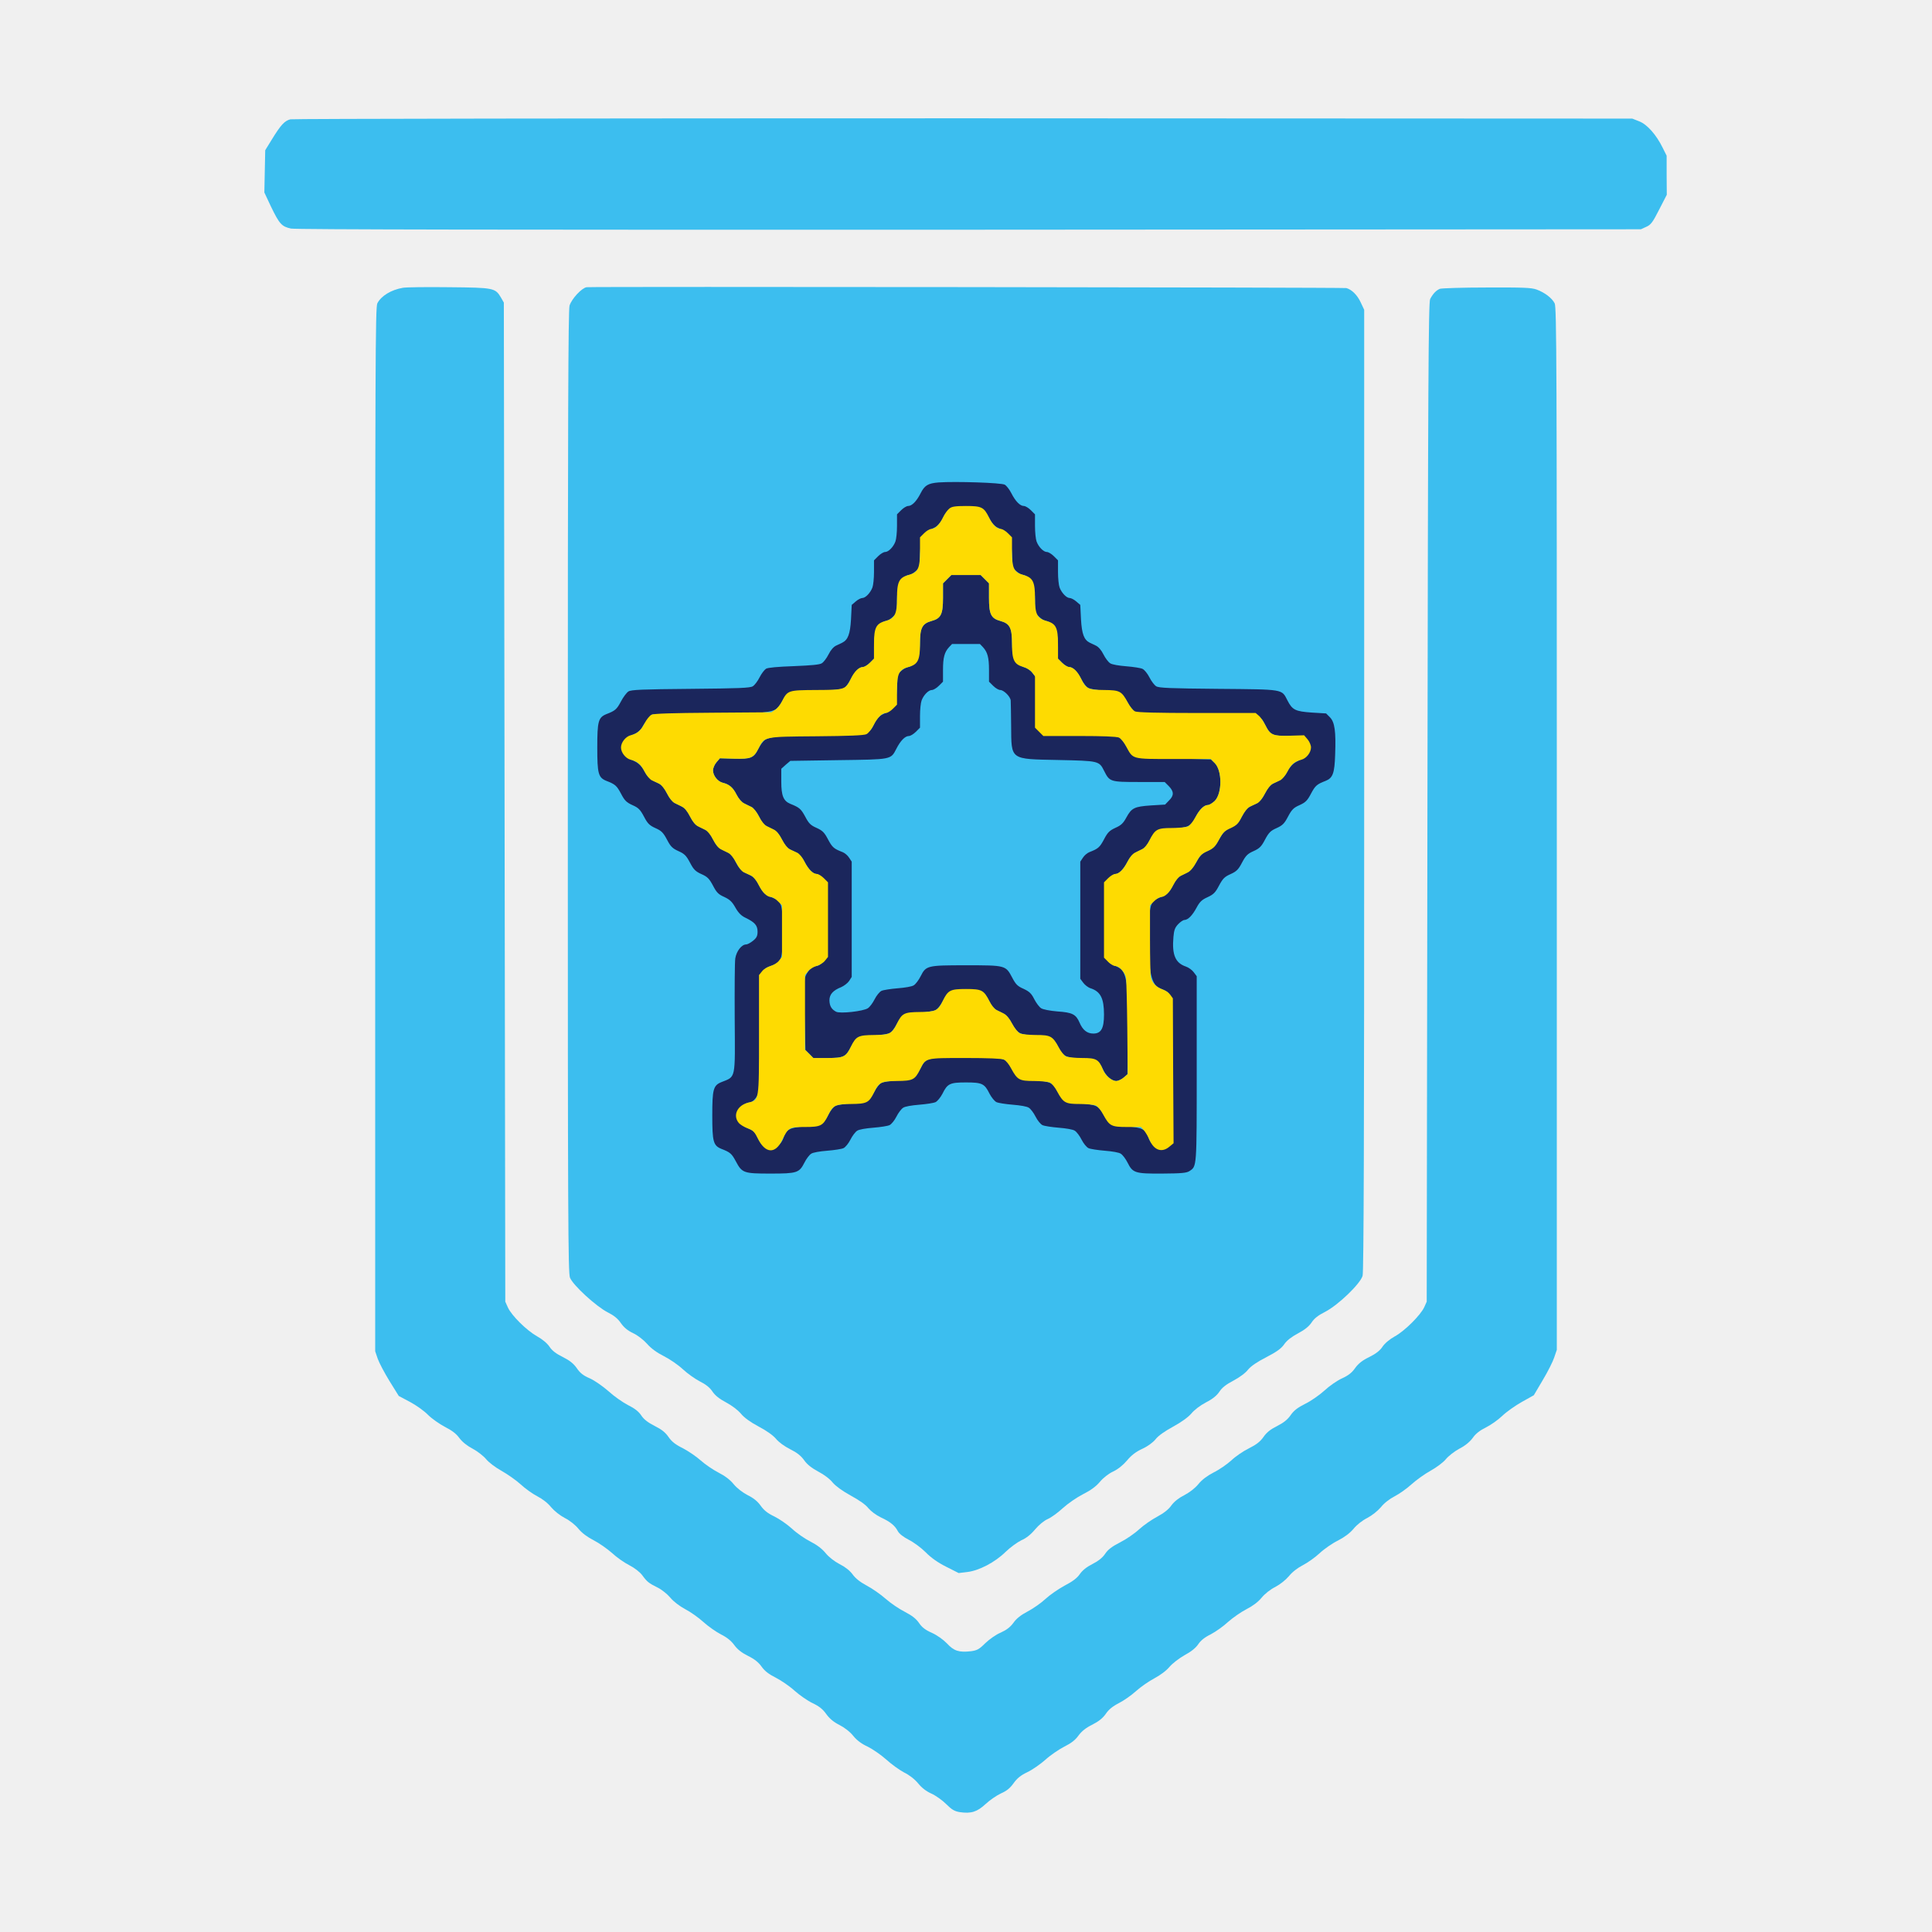
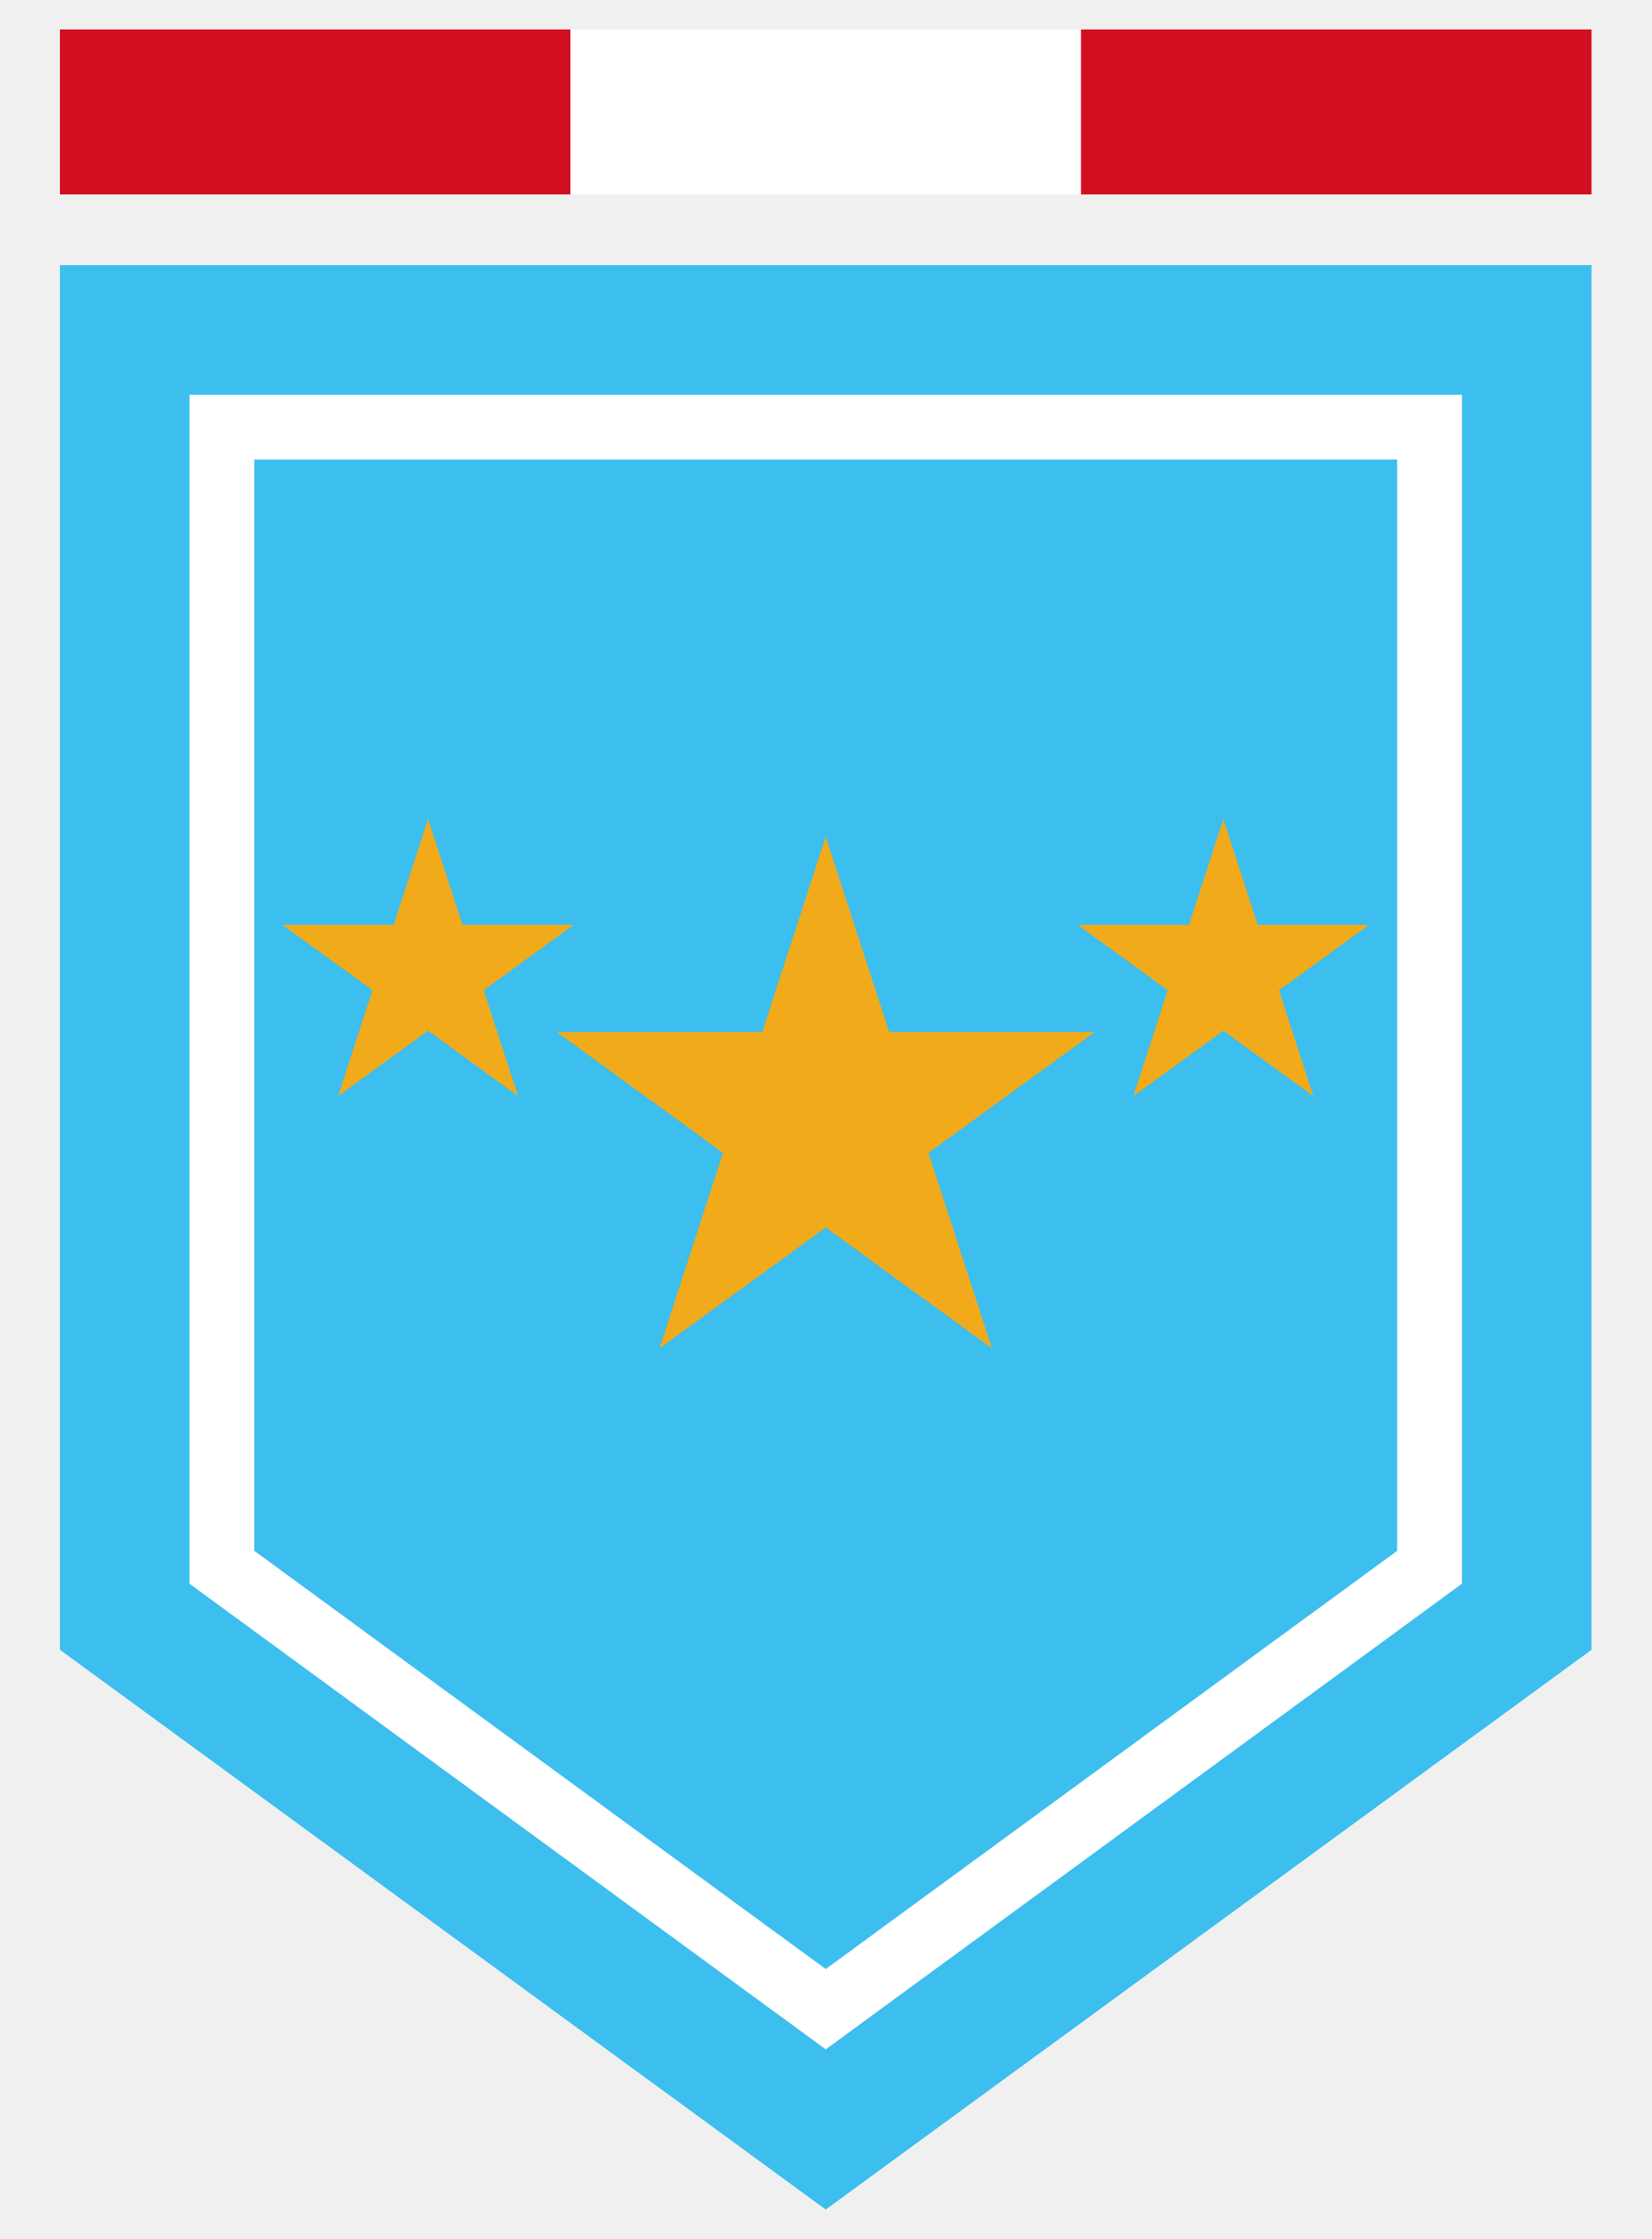
- <svg xmlns="http://www.w3.org/2000/svg" viewBox="0 0 1344 1344" width="1344" height="1344">
-   <g id="celeste" transform="translate(0,1344) scale(0.1,-0.1)" fill="#3CBEEF">
-     <path d="M2020 12610 c-40 -10 -67 -39 -130 -142 l-45 -73 -3 -147 -3 -147 46 -98 c59 -122 75 -139 139 -153 35 -7 1474 -9 4721 -8 l4670 3 37 17 c32 14 45 31 90 120 l53 103 -1 136 0 136 -27 54 c-45 92 -109 164 -164 185 l-48 19 -4650 2 c-2557 0 -4666 -3 -4685 -7z" />
-     <path d="M2803 11438 c-82 -14 -151 -56 -178 -108 -14 -26 -15 -436 -15 -3660 l0 -3630 18 -53 c10 -28 47 -98 82 -155 l64 -103 79 -42 c43 -23 99 -63 125 -90 26 -26 79 -63 117 -83 49 -25 79 -48 100 -77 20 -27 53 -54 93 -75 34 -18 76 -51 94 -73 19 -23 64 -57 107 -81 41 -23 101 -65 133 -94 31 -29 83 -66 116 -83 35 -18 73 -47 96 -76 23 -27 61 -57 95 -75 34 -17 72 -47 95 -75 25 -30 61 -57 106 -80 37 -19 94 -59 127 -88 32 -30 86 -68 120 -85 37 -19 73 -47 90 -69 35 -48 46 -56 108 -87 28 -14 67 -45 88 -70 22 -27 64 -59 105 -81 37 -19 94 -60 127 -90 33 -30 88 -68 121 -85 42 -21 71 -45 92 -74 22 -30 51 -53 95 -75 45 -22 74 -45 95 -75 22 -31 51 -53 99 -77 37 -19 96 -59 131 -91 35 -31 91 -70 125 -86 46 -22 71 -42 95 -76 23 -32 52 -56 92 -76 35 -18 73 -47 96 -76 25 -31 59 -56 101 -75 34 -17 92 -57 128 -89 36 -33 92 -73 124 -90 37 -18 74 -47 98 -76 25 -31 56 -55 92 -71 29 -13 76 -46 103 -73 39 -39 58 -50 94 -56 80 -12 122 2 180 56 29 27 77 60 107 74 39 17 63 36 88 71 25 35 50 55 96 77 34 16 90 55 125 86 35 32 94 72 131 91 48 24 77 46 99 77 22 30 51 54 96 76 45 23 73 45 94 75 20 30 48 53 91 75 34 17 88 55 120 84 32 29 90 69 128 89 41 22 83 53 105 80 21 24 66 59 105 81 45 24 77 50 94 75 17 26 45 49 88 70 34 18 88 56 120 86 33 29 90 69 127 88 45 23 81 50 106 80 23 28 61 58 95 75 34 18 72 48 95 75 23 29 61 58 96 76 33 17 86 54 118 84 32 30 90 70 129 89 46 24 82 51 107 81 23 28 61 58 95 75 34 18 72 48 95 75 23 29 61 58 96 76 33 17 85 54 118 84 32 29 92 72 132 94 43 24 88 58 106 80 18 22 60 55 94 73 41 21 73 48 93 75 20 29 49 52 92 73 34 17 85 53 113 80 29 28 90 71 136 97 l84 47 62 105 c35 58 71 130 80 158 l18 53 0 3625 c0 3218 -1 3629 -15 3655 -19 37 -69 75 -126 96 -37 13 -93 15 -347 14 -166 0 -313 -5 -325 -9 -25 -10 -48 -33 -68 -71 -12 -21 -15 -573 -19 -3500 l-5 -3475 -17 -38 c-26 -56 -134 -164 -204 -203 -38 -21 -71 -49 -87 -73 -17 -26 -45 -48 -91 -71 -48 -23 -76 -45 -99 -77 -23 -33 -48 -52 -92 -72 -33 -15 -88 -53 -121 -84 -34 -31 -94 -73 -133 -92 -54 -27 -80 -47 -103 -80 -22 -32 -50 -53 -95 -76 -46 -23 -72 -44 -94 -76 -23 -32 -48 -52 -102 -79 -39 -19 -94 -57 -122 -84 -29 -26 -83 -64 -122 -83 -46 -24 -82 -51 -107 -82 -23 -28 -61 -57 -97 -76 -38 -19 -70 -44 -90 -71 -20 -29 -53 -54 -99 -79 -38 -20 -94 -59 -126 -88 -31 -29 -91 -70 -133 -91 -55 -28 -84 -50 -103 -79 -18 -27 -47 -50 -88 -71 -40 -20 -70 -44 -88 -70 -19 -28 -51 -52 -107 -81 -44 -24 -103 -65 -132 -92 -29 -27 -84 -66 -122 -86 -48 -25 -80 -50 -101 -80 -22 -30 -48 -50 -88 -68 -32 -13 -80 -47 -108 -74 -43 -43 -57 -50 -101 -56 -82 -9 -117 2 -165 54 -26 27 -68 57 -105 74 -46 20 -70 39 -90 69 -20 29 -48 51 -98 77 -38 19 -99 60 -134 91 -35 31 -94 72 -132 92 -45 24 -78 50 -98 78 -20 27 -52 52 -90 71 -36 19 -74 48 -97 76 -25 31 -61 58 -106 81 -38 19 -96 59 -129 90 -33 30 -88 68 -123 85 -46 22 -71 42 -94 74 -21 30 -50 54 -91 74 -36 19 -74 48 -97 76 -25 31 -61 58 -106 81 -37 19 -93 57 -123 84 -30 27 -86 65 -124 85 -51 25 -78 46 -100 78 -22 32 -48 53 -96 77 -47 24 -75 45 -93 72 -18 28 -46 50 -94 74 -37 19 -98 62 -135 96 -39 34 -94 73 -129 89 -47 20 -69 38 -92 72 -23 32 -49 53 -97 77 -47 23 -75 45 -92 71 -16 24 -49 52 -87 73 -73 41 -178 145 -203 201 l-18 40 -5 3475 -5 3475 -20 35 c-40 67 -48 69 -362 72 -155 2 -299 0 -320 -4z" />
-     <path d="M4081 11442 c-34 -5 -104 -80 -119 -128 -9 -32 -12 -768 -12 -3382 0 -2990 2 -3346 15 -3380 21 -53 182 -200 262 -241 44 -22 71 -44 92 -75 22 -31 47 -52 85 -70 32 -15 72 -46 98 -75 28 -32 68 -61 116 -85 40 -20 100 -61 132 -91 32 -30 86 -68 119 -85 42 -21 69 -43 87 -70 19 -28 48 -51 95 -76 41 -22 82 -53 103 -78 23 -28 64 -58 124 -90 57 -30 101 -62 121 -86 18 -22 57 -51 97 -71 48 -24 76 -46 98 -77 21 -30 52 -54 98 -79 39 -20 82 -52 101 -77 23 -26 67 -58 127 -91 57 -31 103 -63 121 -87 18 -21 53 -48 87 -64 65 -30 98 -57 118 -96 9 -17 38 -40 75 -59 34 -17 87 -56 118 -87 37 -38 85 -72 143 -101 l87 -44 58 7 c82 9 194 67 268 140 33 32 83 68 110 81 33 14 66 40 95 75 27 32 62 61 89 73 24 10 71 45 105 76 34 31 96 74 139 96 54 27 91 54 118 86 23 28 60 57 92 72 34 16 69 44 97 77 30 36 62 61 106 81 39 18 75 45 93 67 18 24 64 56 121 87 60 33 104 65 127 91 20 25 62 57 102 78 47 24 76 48 94 75 18 28 48 51 98 77 41 22 84 53 101 76 21 25 63 54 128 87 73 38 103 60 124 90 18 26 50 51 95 75 47 25 76 48 95 76 18 28 46 50 94 74 91 47 245 195 261 251 8 29 11 974 11 3380 l0 3340 -24 51 c-24 52 -63 90 -100 100 -23 5 -5246 11 -5285 6z" />
-   </g>
-   <g id="navy" transform="translate(0,1344) scale(0.1,-0.1)" fill="#1B265C">
-     <path d="M6530 10084 c-74 -6 -98 -20 -126 -76 -28 -55 -60 -88 -87 -88 -10 0 -32 -13 -48 -29 l-29 -29 0 -81 c0 -44 -5 -92 -11 -108 -14 -38 -48 -73 -72 -73 -10 0 -32 -13 -48 -29 l-29 -29 0 -81 c0 -44 -5 -92 -11 -108 -14 -37 -48 -73 -70 -73 -10 0 -31 -11 -46 -24 l-28 -24 -5 -101 c-6 -102 -21 -142 -61 -162 -7 -3 -27 -13 -42 -20 -18 -8 -39 -32 -53 -61 -13 -26 -34 -54 -47 -62 -15 -10 -73 -15 -194 -20 -112 -4 -180 -10 -194 -18 -11 -7 -32 -34 -45 -60 -13 -26 -34 -54 -47 -62 -18 -12 -98 -15 -432 -18 -339 -3 -414 -6 -433 -18 -13 -8 -37 -40 -53 -71 -29 -54 -39 -63 -101 -87 -56 -23 -63 -50 -63 -232 0 -182 7 -209 63 -232 62 -24 72 -33 102 -89 25 -48 38 -61 80 -80 41 -18 54 -31 80 -80 25 -48 38 -61 80 -80 41 -18 54 -31 80 -80 25 -48 38 -61 80 -80 41 -18 54 -31 80 -80 25 -48 38 -61 80 -80 41 -18 54 -31 80 -80 25 -48 38 -61 79 -79 38 -18 54 -33 77 -74 21 -37 41 -57 71 -71 64 -31 83 -53 83 -96 0 -29 -6 -43 -31 -63 -17 -14 -39 -26 -48 -26 -32 0 -68 -47 -76 -97 -4 -25 -5 -213 -4 -417 3 -432 9 -403 -93 -444 -56 -23 -63 -50 -63 -232 0 -182 7 -209 63 -232 62 -24 72 -33 101 -87 43 -81 54 -85 241 -85 184 0 200 5 236 76 13 26 34 54 47 62 12 9 61 17 112 21 50 4 101 12 113 18 13 6 35 33 48 59 13 26 34 54 47 62 12 9 61 17 112 21 50 4 101 12 113 18 13 6 35 33 48 59 13 26 34 54 47 62 12 9 61 17 112 21 50 4 101 12 113 18 13 6 35 33 48 58 35 71 52 79 164 79 112 0 129 -8 164 -79 13 -25 35 -52 48 -58 12 -6 64 -14 113 -18 51 -4 100 -12 112 -21 13 -8 34 -36 47 -62 13 -26 35 -53 48 -59 12 -6 64 -14 113 -18 51 -4 100 -12 112 -21 13 -8 34 -36 47 -62 13 -26 35 -53 48 -59 12 -6 64 -14 113 -18 51 -4 100 -12 112 -21 13 -8 34 -36 47 -62 36 -72 52 -77 241 -76 135 1 168 4 189 17 52 35 51 15 51 709 l0 647 -21 28 c-11 15 -36 33 -54 39 -74 25 -98 82 -87 206 4 48 11 66 33 89 15 16 35 29 43 29 26 1 56 32 85 86 22 41 37 55 77 73 41 19 54 32 79 80 26 49 39 62 80 80 42 19 55 32 80 80 26 49 39 62 80 80 42 19 55 32 80 80 26 49 39 62 80 80 42 19 55 32 80 80 26 49 39 62 80 80 42 19 55 32 80 80 30 56 40 65 102 89 50 20 62 53 66 183 6 162 -3 225 -36 259 l-27 27 -99 6 c-115 8 -136 18 -170 85 -41 79 -20 76 -481 80 -334 3 -414 6 -432 18 -13 8 -34 36 -47 62 -13 26 -35 53 -48 59 -12 6 -63 14 -113 18 -51 4 -100 12 -112 21 -13 8 -34 36 -47 62 -14 29 -35 53 -53 61 -15 7 -35 17 -42 20 -40 20 -55 60 -61 162 l-5 101 -28 24 c-15 13 -36 24 -46 24 -22 0 -56 36 -70 73 -6 16 -11 64 -11 108 l0 81 -29 29 c-16 16 -38 29 -48 29 -24 0 -58 35 -72 73 -6 16 -11 64 -11 108 l0 81 -29 29 c-16 16 -38 29 -48 29 -27 0 -59 33 -87 88 -13 26 -34 53 -46 60 -22 14 -343 24 -460 16z m308 -190 c12 -8 33 -37 46 -63 14 -28 36 -52 53 -60 15 -7 35 -17 42 -20 40 -20 55 -60 61 -162 l5 -101 28 -24 c15 -13 36 -24 46 -24 22 0 56 -36 70 -73 6 -16 11 -64 11 -108 l0 -81 29 -29 c16 -16 38 -29 48 -29 24 0 58 -35 72 -73 6 -16 11 -64 11 -108 l0 -81 29 -29 c16 -16 38 -29 48 -29 27 0 59 -33 87 -88 13 -26 35 -53 48 -59 12 -6 64 -14 113 -18 50 -3 100 -13 112 -20 12 -8 33 -36 48 -63 14 -26 36 -54 48 -62 18 -12 98 -15 432 -18 457 -4 439 -1 476 -75 35 -69 50 -77 162 -77 l98 0 24 -25 c32 -31 34 -84 4 -111 -12 -10 -40 -28 -62 -39 -30 -14 -50 -34 -71 -71 -23 -41 -39 -56 -77 -74 -41 -18 -54 -31 -79 -79 -26 -49 -39 -62 -80 -80 -42 -19 -55 -32 -80 -80 -26 -48 -39 -62 -79 -79 -39 -18 -53 -33 -80 -81 -27 -48 -42 -62 -80 -80 -39 -17 -53 -32 -80 -80 -28 -48 -42 -62 -82 -80 -41 -19 -54 -32 -79 -80 -30 -56 -40 -65 -102 -89 -54 -22 -63 -51 -66 -227 -6 -258 13 -368 69 -396 7 -3 25 -12 39 -18 52 -24 51 -17 53 -558 l1 -506 -23 -18 c-48 -39 -119 -11 -141 55 -19 59 -44 73 -150 80 -54 4 -104 13 -117 21 -12 8 -34 37 -48 64 -33 59 -51 67 -165 76 -97 7 -122 20 -150 75 -35 68 -50 76 -158 84 -56 4 -106 13 -119 21 -12 8 -33 37 -48 64 -41 75 -44 76 -315 76 -271 0 -278 -2 -316 -77 -13 -26 -34 -54 -47 -62 -12 -9 -61 -17 -112 -21 -49 -4 -101 -12 -113 -18 -13 -6 -35 -33 -48 -59 -13 -26 -34 -54 -47 -62 -12 -9 -61 -17 -112 -21 -49 -4 -101 -12 -113 -18 -13 -6 -35 -33 -48 -59 -33 -66 -53 -76 -164 -84 -106 -7 -131 -21 -150 -80 -22 -65 -89 -93 -139 -58 -12 9 -31 36 -42 61 -14 34 -27 47 -56 59 -59 25 -83 52 -83 95 0 29 7 43 31 63 17 14 39 26 48 26 32 0 68 47 76 97 4 25 5 213 4 417 -3 432 -9 403 93 444 56 23 63 50 63 232 0 182 -7 209 -63 232 -62 24 -72 33 -102 89 -25 48 -38 61 -80 80 -41 18 -54 31 -80 80 -25 48 -38 61 -80 80 -41 18 -54 31 -80 80 -25 48 -38 61 -80 80 -41 18 -54 31 -80 80 -25 48 -38 61 -80 80 -41 18 -54 31 -80 80 -25 48 -38 61 -79 79 -38 18 -54 33 -77 74 -21 37 -41 57 -71 71 -64 31 -83 53 -83 95 0 42 24 69 83 94 23 9 44 28 55 48 9 18 29 45 44 60 l26 28 329 0 c341 0 492 10 530 36 13 8 32 32 43 54 32 63 45 67 237 74 112 4 180 10 194 18 11 7 32 34 45 60 28 55 60 88 87 88 10 0 32 13 48 29 l29 29 0 81 c0 44 5 92 11 108 14 38 48 73 72 73 10 0 32 13 48 29 l29 29 0 81 c0 44 5 92 11 108 14 37 48 73 70 73 10 0 31 11 46 24 l28 24 5 101 c6 102 21 142 61 162 7 3 27 13 42 20 17 8 39 32 53 60 35 71 52 79 164 79 71 0 101 -4 118 -16z" />
-     <path d="M6589 9411 l-29 -29 0 -100 c0 -116 -14 -144 -80 -162 -62 -17 -80 -48 -80 -141 0 -43 -5 -90 -11 -106 -14 -37 -48 -73 -70 -73 -10 0 -31 -11 -46 -24 l-28 -24 -5 -101 c-6 -102 -21 -142 -61 -162 -7 -3 -27 -13 -42 -20 -17 -8 -39 -32 -53 -60 -40 -80 -36 -79 -314 -79 -263 0 -411 -12 -447 -36 -13 -8 -34 -36 -47 -62 -33 -65 -52 -73 -169 -70 l-99 3 -24 -28 c-13 -15 -24 -41 -24 -56 0 -36 32 -77 67 -86 46 -11 72 -33 97 -83 14 -28 36 -53 53 -61 15 -8 39 -19 51 -25 13 -6 37 -36 53 -67 24 -49 36 -60 78 -80 42 -18 55 -31 81 -80 25 -48 38 -61 79 -80 40 -18 55 -32 77 -73 29 -54 59 -85 85 -86 8 0 28 -13 44 -30 l29 -30 1 -237 c1 -131 -1 -250 -3 -265 -5 -33 -47 -78 -73 -78 -30 0 -69 -42 -80 -85 -5 -24 -6 -134 -2 -270 l6 -230 28 -27 27 -28 99 0 c112 0 127 8 162 77 30 59 52 71 156 78 50 4 101 12 113 18 13 6 35 33 48 59 13 26 34 54 47 62 12 9 61 17 112 21 50 4 101 12 113 18 13 6 35 33 48 58 35 71 52 79 164 79 112 0 129 -8 165 -80 20 -39 34 -52 74 -70 39 -18 55 -33 76 -72 43 -78 53 -84 163 -92 110 -8 133 -18 162 -76 35 -68 50 -77 158 -84 53 -4 105 -12 115 -17 10 -6 27 -30 37 -53 21 -49 62 -86 96 -86 12 0 35 11 50 23 l27 24 3 264 c5 365 -7 451 -67 480 -7 3 -26 12 -40 19 -50 23 -53 41 -53 316 l0 254 29 30 c16 17 36 30 44 30 26 1 56 32 85 86 23 42 37 55 77 74 40 18 54 31 74 71 35 67 54 77 167 85 109 8 123 16 159 87 24 47 55 76 82 77 10 0 31 13 47 28 52 52 53 211 1 263 l-27 26 -259 7 c-195 6 -265 11 -282 21 -12 8 -33 36 -48 63 -14 26 -35 54 -47 61 -16 10 -85 15 -262 18 -133 2 -251 6 -263 9 -13 2 -31 16 -40 31 -15 23 -18 51 -18 194 l0 167 -21 29 c-11 15 -34 33 -51 38 -69 23 -93 70 -93 183 0 94 -18 125 -80 142 -66 18 -80 46 -80 162 l0 100 -29 29 -29 29 -102 0 -102 0 -29 -29z m249 -473 c32 -35 42 -72 42 -159 l0 -81 29 -29 c16 -16 38 -29 49 -29 25 0 72 -47 73 -74 1 -11 2 -91 3 -176 2 -239 -11 -230 328 -237 283 -6 284 -6 319 -76 38 -75 41 -77 242 -77 l179 0 29 -29 c36 -37 37 -65 1 -100 l-27 -28 -99 -6 c-115 -8 -134 -17 -171 -85 -21 -39 -37 -54 -76 -71 -41 -19 -54 -32 -79 -80 -30 -56 -40 -65 -102 -89 -15 -6 -35 -23 -45 -39 l-18 -27 0 -407 0 -408 21 -28 c11 -15 34 -33 51 -38 69 -23 93 -70 93 -183 0 -96 -20 -132 -74 -132 -43 0 -74 24 -96 76 -25 58 -50 71 -155 78 -51 4 -100 14 -112 22 -13 8 -34 36 -48 63 -20 40 -34 53 -74 72 -42 18 -55 31 -80 79 -45 85 -46 85 -321 85 -271 0 -278 -2 -316 -77 -13 -26 -34 -54 -47 -62 -12 -9 -61 -17 -112 -21 -49 -4 -101 -12 -113 -18 -13 -6 -35 -33 -48 -59 -13 -26 -34 -54 -47 -62 -32 -21 -193 -39 -221 -24 -32 17 -45 40 -46 79 0 41 24 69 82 92 20 9 45 28 55 43 l18 28 0 401 0 401 -18 27 c-10 16 -30 33 -45 39 -62 24 -72 33 -102 89 -25 48 -38 61 -80 80 -41 18 -54 31 -79 79 -29 53 -40 63 -103 88 -48 20 -63 56 -63 155 l0 89 31 28 32 27 333 5 c376 5 365 3 405 80 28 55 60 88 87 88 10 0 32 13 48 29 l29 29 0 81 c0 44 5 92 11 108 14 38 48 73 72 73 10 0 32 13 48 29 l29 29 0 81 c0 87 10 124 42 159 l21 22 97 0 97 0 21 -22z" />
-   </g>
-   <g id="gold" transform="translate(0,1344) scale(0.1,-0.1)" fill="#FEDB01">
-     <path d="M6604 9902 c-12 -9 -32 -37 -44 -62 -24 -50 -55 -79 -83 -80 -10 0 -32 -13 -48 -29 l-29 -29 0 -100 c0 -116 -14 -144 -80 -162 -65 -18 -80 -47 -80 -160 0 -113 -15 -142 -80 -160 -66 -18 -80 -46 -80 -162 l0 -100 -29 -29 c-16 -16 -38 -29 -48 -29 -28 -1 -59 -30 -83 -80 -38 -78 -42 -79 -240 -80 -197 -1 -201 -2 -239 -77 -12 -24 -33 -51 -48 -60 l-27 -18 -406 -3 c-288 -2 -412 -6 -428 -14 -13 -7 -35 -34 -48 -60 -25 -50 -51 -72 -97 -83 -35 -9 -67 -50 -67 -85 0 -35 32 -76 67 -85 46 -11 72 -33 97 -83 13 -26 36 -53 50 -60 14 -7 38 -17 52 -24 15 -7 37 -35 54 -68 15 -31 39 -60 52 -66 12 -6 36 -17 51 -25 19 -8 39 -34 57 -69 18 -35 38 -61 57 -69 15 -8 39 -19 51 -25 13 -6 37 -35 52 -66 18 -35 38 -61 57 -69 15 -8 39 -19 51 -25 13 -6 37 -35 52 -66 17 -33 39 -61 54 -68 14 -7 38 -17 52 -24 15 -7 37 -34 51 -63 27 -54 58 -84 86 -85 10 0 32 -13 48 -29 l29 -29 0 -180 0 -179 -21 -26 c-11 -15 -38 -31 -59 -37 -21 -6 -48 -22 -59 -37 l-21 -26 0 -414 c0 -469 2 -455 -77 -474 -74 -19 -106 -88 -65 -139 10 -13 38 -30 63 -39 38 -14 48 -24 74 -76 50 -100 119 -103 165 -8 44 90 49 93 159 93 110 0 126 8 161 80 35 72 51 79 160 80 109 1 125 8 160 80 35 72 51 79 160 80 109 1 125 8 160 80 40 81 33 80 312 80 161 0 256 -4 272 -11 13 -6 36 -34 51 -63 42 -78 56 -86 157 -86 48 0 98 -5 112 -11 13 -6 36 -34 51 -63 42 -78 56 -86 157 -86 48 0 98 -5 112 -11 13 -6 36 -34 51 -63 43 -79 55 -86 166 -86 l96 0 20 -22 c11 -13 30 -44 41 -70 31 -71 86 -89 138 -44 l28 23 -3 504 -2 504 -18 25 c-10 14 -33 30 -51 36 -45 15 -76 47 -84 85 -3 17 -6 137 -6 266 l0 235 29 29 c16 16 38 29 48 29 28 1 59 31 86 85 14 28 36 55 49 61 12 6 36 17 51 25 17 8 40 35 58 69 25 48 38 61 79 79 42 19 55 32 80 80 26 49 39 62 81 80 42 20 54 31 78 80 18 34 39 61 55 69 14 7 38 17 52 24 15 7 37 35 54 68 17 33 39 61 54 68 14 7 38 17 52 24 14 7 37 34 50 60 25 50 51 72 97 83 35 9 67 50 67 86 0 15 -11 41 -24 56 l-24 28 -99 -3 c-118 -3 -136 4 -170 73 -14 27 -35 58 -47 67 l-21 18 -407 0 c-278 0 -415 4 -432 11 -13 6 -36 34 -51 63 -43 79 -55 85 -165 86 -109 1 -125 8 -160 80 -24 50 -55 79 -83 80 -10 0 -32 13 -48 29 l-29 29 0 100 c0 116 -14 144 -80 162 -65 18 -80 47 -80 160 0 113 -15 142 -80 160 -66 18 -80 46 -80 162 l0 100 -29 29 c-16 16 -38 29 -48 29 -28 1 -59 30 -83 80 -35 72 -51 80 -160 80 -75 0 -100 -4 -116 -18z m247 -491 l29 -29 0 -100 c0 -116 14 -144 80 -162 65 -18 80 -47 80 -160 0 -113 15 -142 80 -160 21 -6 48 -22 59 -37 l21 -26 0 -179 0 -180 29 -29 29 -29 251 0 c163 0 259 -4 275 -11 13 -6 36 -34 51 -63 48 -89 35 -86 328 -86 l259 0 28 -28 c53 -53 53 -211 0 -264 -16 -15 -37 -28 -47 -28 -28 -1 -57 -30 -88 -86 -15 -29 -38 -57 -51 -63 -14 -6 -64 -11 -112 -11 -102 0 -117 -9 -155 -85 -14 -28 -36 -55 -49 -61 -12 -6 -36 -17 -51 -25 -18 -8 -38 -33 -54 -64 -27 -54 -58 -84 -86 -85 -10 0 -32 -13 -48 -29 l-29 -29 0 -262 0 -262 29 -29 c16 -16 38 -29 49 -29 28 0 69 -45 75 -83 3 -18 7 -175 9 -350 l3 -319 -28 -24 c-15 -13 -39 -24 -51 -24 -33 0 -76 37 -93 79 -30 72 -46 81 -144 81 -49 0 -99 5 -113 11 -13 6 -36 34 -51 63 -42 78 -56 86 -157 86 -48 0 -98 5 -112 11 -14 7 -38 36 -55 68 -18 35 -41 62 -58 70 -15 8 -39 19 -51 25 -13 6 -35 33 -49 61 -39 77 -52 85 -163 85 -109 0 -125 -8 -160 -80 -35 -72 -51 -79 -160 -80 -109 -1 -125 -8 -160 -80 -35 -72 -51 -79 -160 -80 -109 -1 -125 -8 -160 -80 -35 -72 -50 -80 -163 -80 l-99 0 -29 29 -29 29 0 260 0 259 21 26 c11 15 38 31 59 37 21 6 48 22 59 37 l21 26 0 259 0 260 -29 29 c-16 16 -38 29 -48 29 -28 1 -59 31 -86 85 -14 29 -36 56 -51 63 -14 7 -38 17 -52 24 -15 7 -37 35 -54 68 -18 35 -38 61 -57 69 -15 8 -39 19 -51 25 -13 6 -37 35 -52 66 -15 31 -39 60 -52 66 -12 6 -36 17 -51 25 -17 8 -39 33 -53 61 -25 50 -51 72 -97 83 -35 9 -67 50 -67 86 0 15 11 41 24 56 l24 28 99 -3 c117 -3 136 5 169 70 43 85 34 83 404 86 225 2 332 6 348 15 13 6 35 34 49 62 27 54 58 84 86 85 10 0 32 13 48 29 l29 29 0 100 c0 116 14 144 80 162 65 18 80 47 80 160 0 113 15 142 80 160 66 18 80 46 80 162 l0 100 29 29 29 29 102 0 102 0 29 -29z" />
+ <svg xmlns="http://www.w3.org/2000/svg" viewBox="140 40 560 760" width="256" height="347">
+   <rect x="160.000" y="50" width="173.333" height="56" fill="#D10F21" />
+   <rect x="333.333" y="50" width="173.333" height="56" fill="#FFFFFF" />
+   <rect x="506.667" y="50" width="173.333" height="56" fill="#D10F21" />
+   <path d="M160 130 H680 V600 L420 790 L160 600 Z" fill="#3CBEEF" />
+   <path d="M215 185 H625 V572 L420 722 L215 572 Z" fill="none" stroke="#FFFFFF" stroke-width="22" />
+   <g fill="#F1AA19">
+     <path d="M285.00,318.00 L296.68,353.93 L334.45,353.93 L303.89,376.14 L315.56,412.07 L285.00,389.86 L254.44,412.07 L266.11,376.14 L235.55,353.93 L273.32,353.93Z" />
+     <path d="M420.00,324.00 L441.56,390.33 L511.30,390.33 L454.88,431.33 L476.43,497.67 L420.00,456.67 L363.57,497.67 L385.12,431.33 L328.70,390.33 L398.44,390.33Z" />
+     <path d="M555.00,318.00 L566.68,353.93 L604.45,353.93 L573.89,376.14 L585.56,412.07 L555.00,389.86 L524.44,412.07 L536.11,376.14 L505.55,353.93 L543.32,353.93Z" />
  </g>
</svg>
